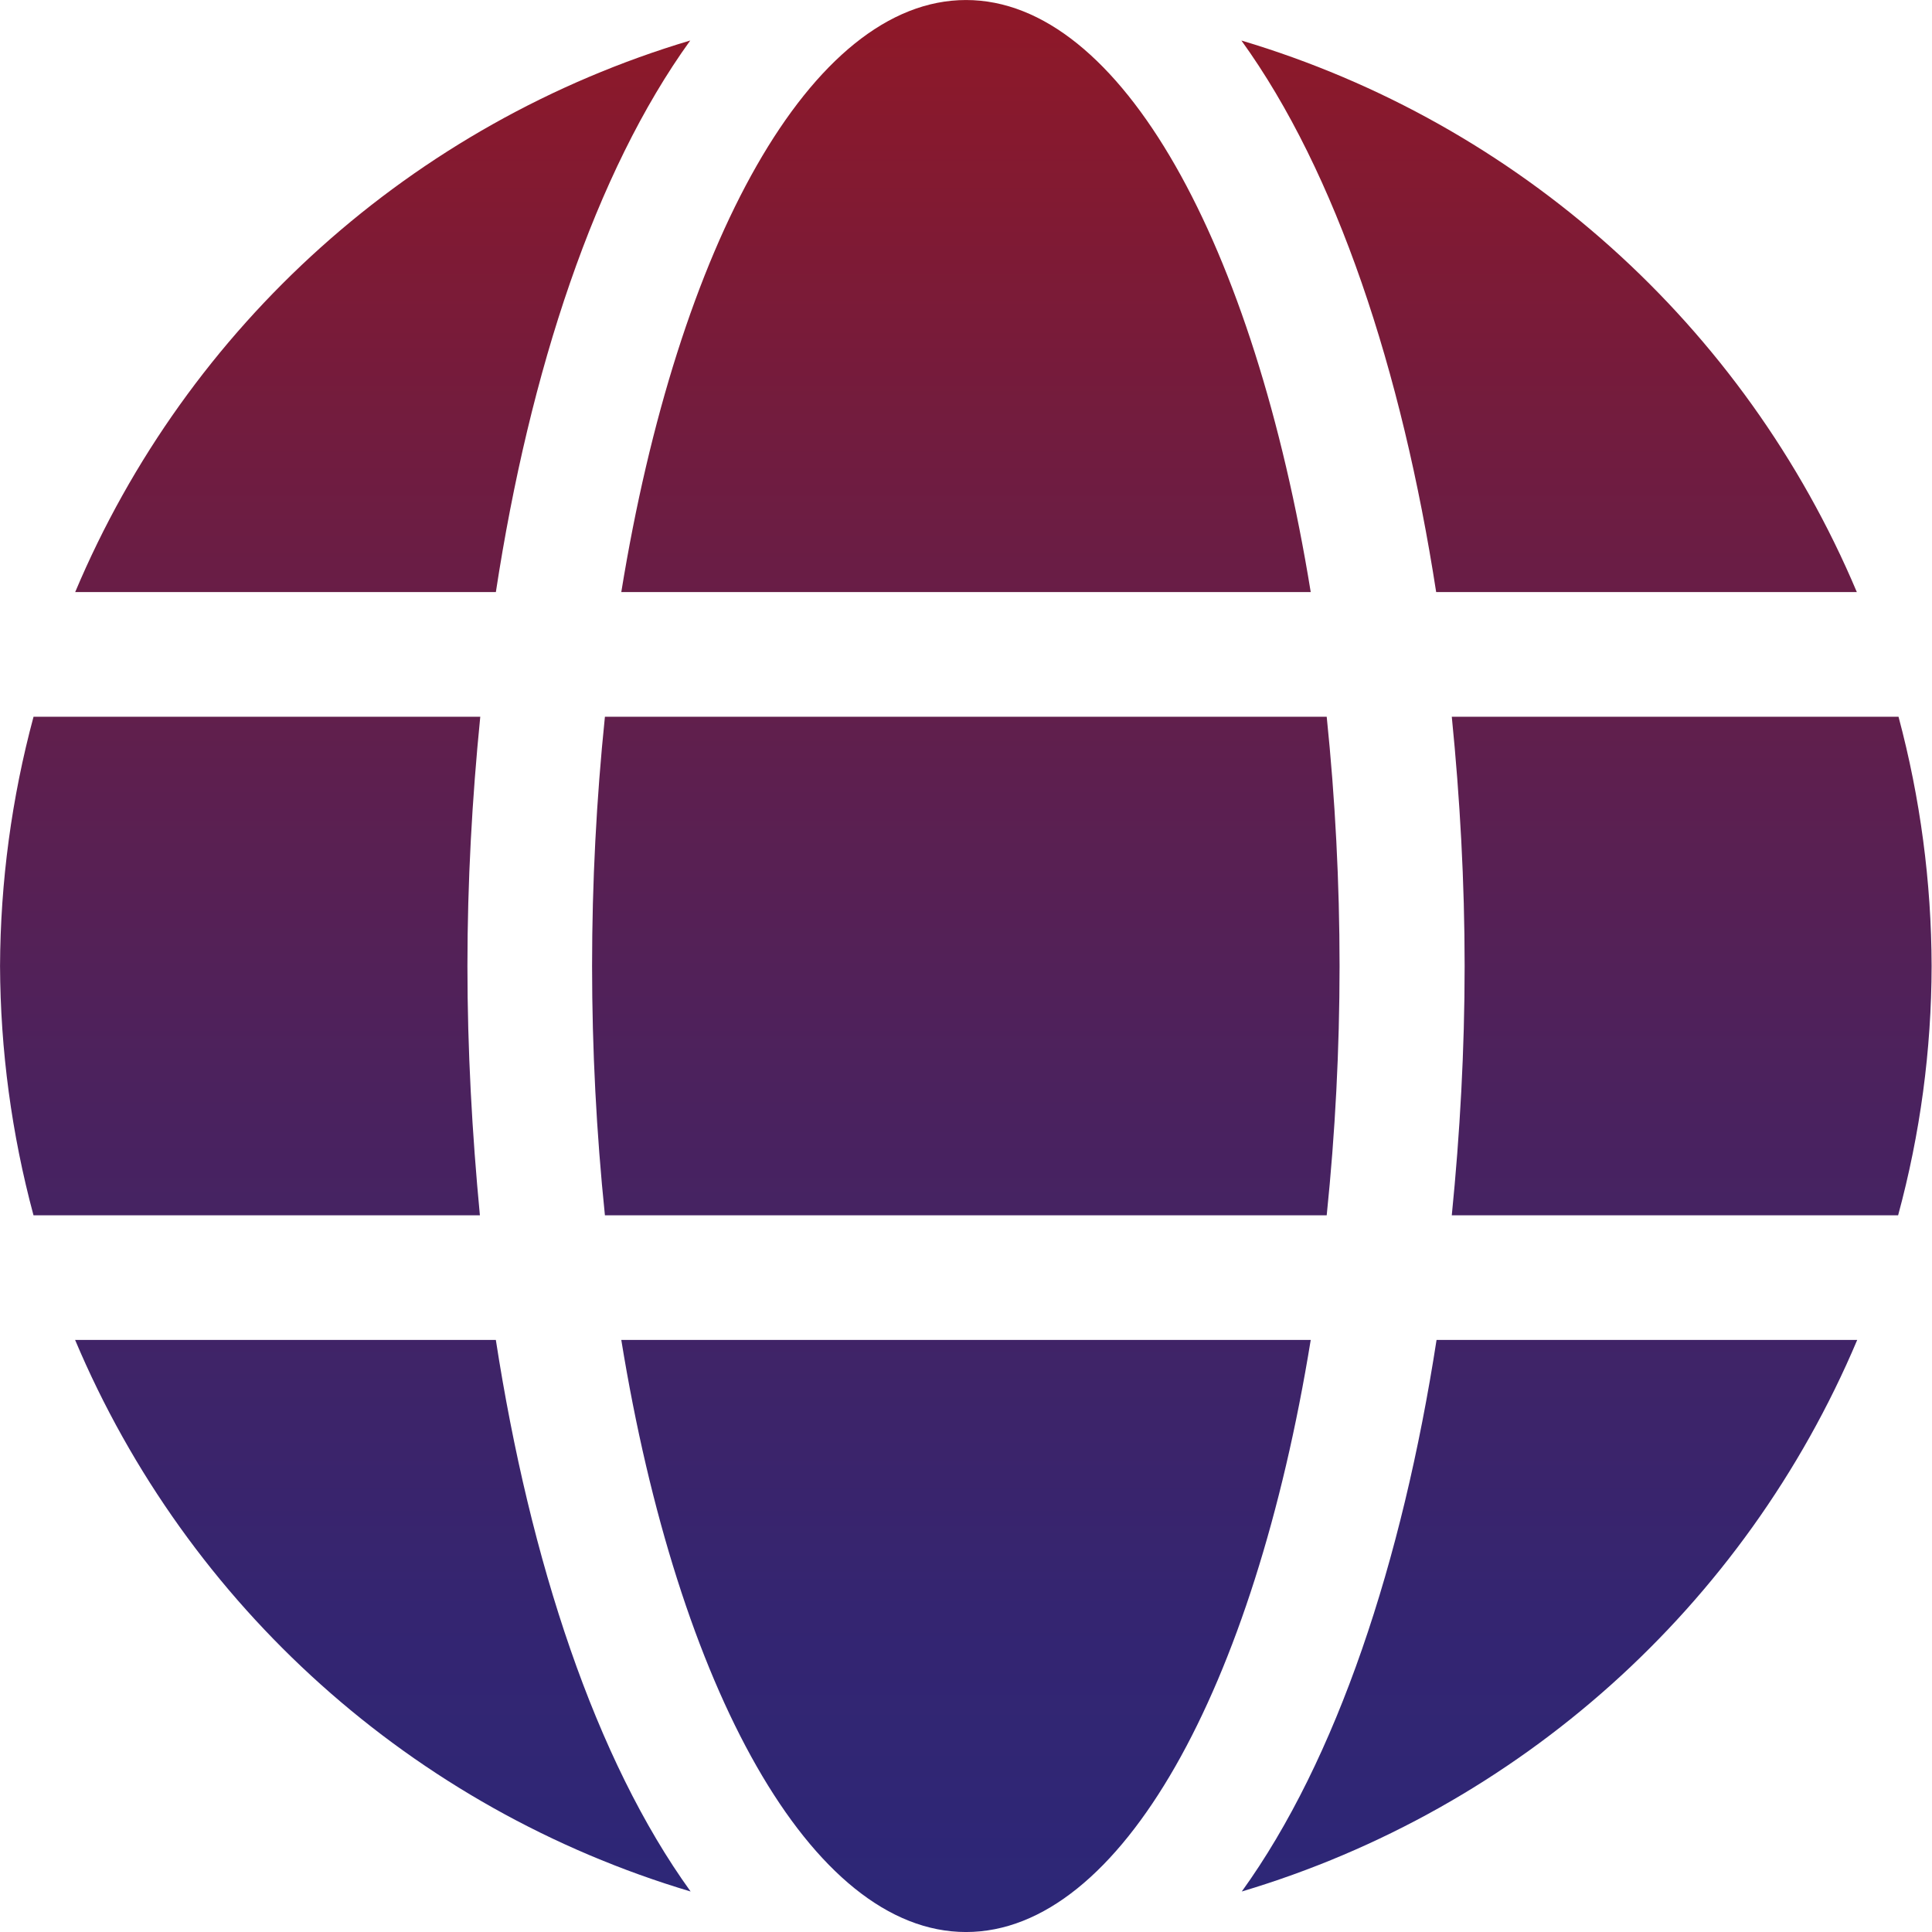
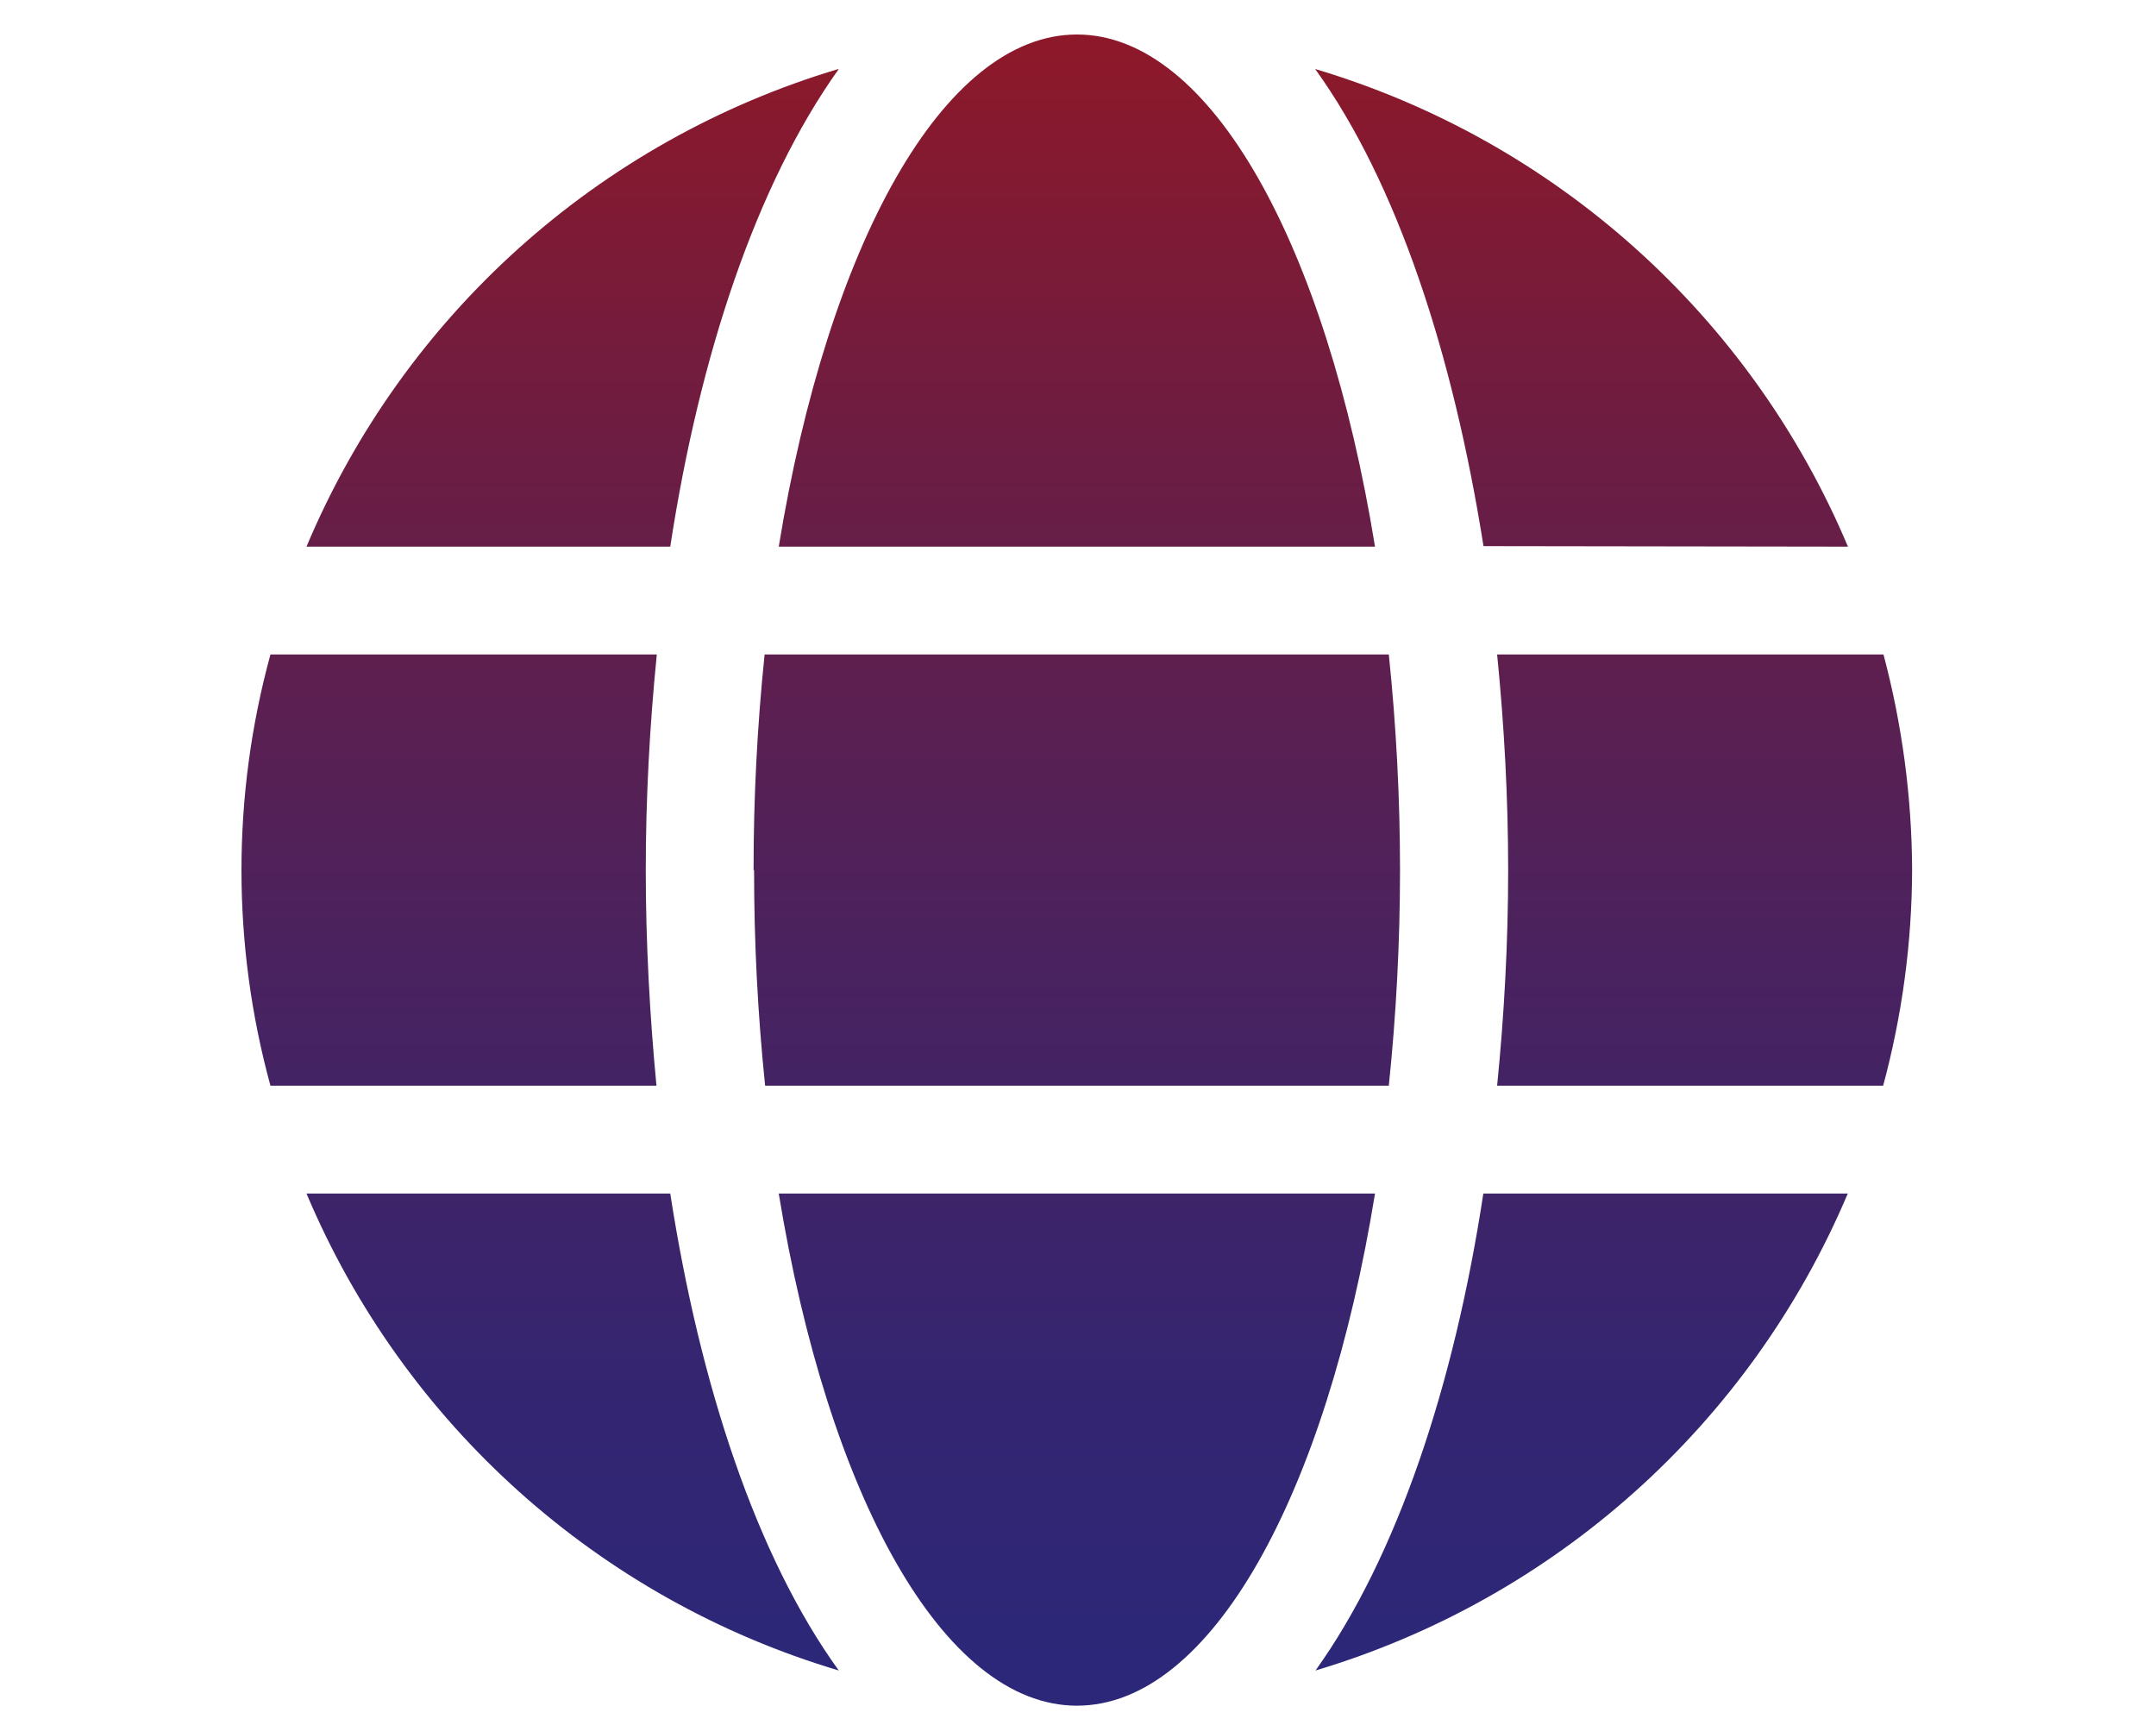
- <svg xmlns="http://www.w3.org/2000/svg" width="96.856" height="96.875" viewBox="0 0 96.856 96.875">
+ <svg xmlns="http://www.w3.org/2000/svg" id="Capa_1" data-name="Capa 1" viewBox="0 0 125 100">
  <defs>
-     <style>.a{fill:url(#a);}</style>
-     <linearGradient id="a" x1="0.5" x2="0.5" y2="1" gradientUnits="objectBoundingBox">
+     <style>.cls-1{fill:url(#Degradado_sin_nombre);}</style>
+     <linearGradient id="Degradado_sin_nombre" x1="-184.42" y1="298.93" x2="-184.42" y2="297.93" gradientTransform="matrix(96.85, 0, 0, -96.88, 17924.7, 28960.38)" gradientUnits="userSpaceOnUse">
      <stop offset="0" stop-color="#901827" />
-       <stop offset="0.231" stop-color="#711c3f" />
-       <stop offset="0.564" stop-color="#4b225e" />
-       <stop offset="0.832" stop-color="#342571" />
+       <stop offset="0.23" stop-color="#711c3f" />
+       <stop offset="0.56" stop-color="#4b225e" />
+       <stop offset="0.83" stop-color="#342571" />
      <stop offset="1" stop-color="#2c2778" />
    </linearGradient>
  </defs>
-   <path class="a" d="M17.285-56.25C14.453-73.691,7.773-85.937,0-85.937S-14.453-73.691-17.285-56.25ZM-18.75-37.5A122.442,122.442,0,0,0-18.106-25H18.086a122.386,122.386,0,0,0,.645-12.5A122.386,122.386,0,0,0,18.086-50H-18.106A122.442,122.442,0,0,0-18.75-37.5ZM44.668-56.25A48.539,48.539,0,0,0,13.809-83.906c4.766,6.6,8.047,16.543,9.766,27.656Zm-58.5-27.656A48.506,48.506,0,0,0-44.668-56.25h21.094C-21.875-67.363-18.594-77.3-13.828-83.906ZM46.758-50h-22.4c.41,4.1.644,8.3.644,12.5s-.234,8.4-.644,12.5H46.738a48.02,48.02,0,0,0,1.68-12.5A48.863,48.863,0,0,0,46.758-50ZM-25-37.5c0-4.2.234-8.4.644-12.5h-22.4a48.87,48.87,0,0,0-1.68,12.5A48.87,48.87,0,0,0-46.758-25h22.383C-24.766-29.1-25-33.3-25-37.5Zm7.715,18.75C-14.453-1.309-7.773,10.938,0,10.938S14.453-1.309,17.285-18.75ZM13.828,8.906A48.585,48.585,0,0,0,44.687-18.75H23.594C21.875-7.637,18.594,2.3,13.828,8.906Zm-58.5-27.656A48.539,48.539,0,0,0-13.809,8.906c-4.766-6.6-8.047-16.543-9.766-27.656Z" transform="translate(48.438 85.938)" />
+   <path class="cls-1" d="M79.72,31.69C76.89,14.25,70.21,2,62.44,2S48,14.25,45.15,31.69Zm-36,18.75a121.39,121.39,0,0,0,.64,12.5H80.52a121.4,121.4,0,0,0,.65-12.5,121.26,121.26,0,0,0-.65-12.5H44.33A121.25,121.25,0,0,0,43.69,50.44Zm63.42-18.75A48.57,48.57,0,0,0,76.25,4c4.76,6.6,8,16.55,9.76,27.66ZM48.61,4A48.51,48.51,0,0,0,17.77,31.69H38.86c1.7-11.11,5-21,9.75-27.66ZM109.2,37.94H86.8c.41,4.1.64,8.3.64,12.5s-.23,8.4-.64,12.5h22.38a48.46,48.46,0,0,0,1.68-12.5A49.32,49.32,0,0,0,109.2,37.94ZM37.44,50.44c0-4.2.23-8.4.64-12.5H15.68a47.34,47.34,0,0,0,0,25H38.06C37.67,58.84,37.44,54.64,37.44,50.44Zm7.71,18.75C48,86.63,54.66,98.88,62.44,98.88S76.89,86.63,79.72,69.19ZM76.27,96.84a48.6,48.6,0,0,0,30.86-27.65H86C84.31,80.3,81,90.24,76.27,96.84ZM17.77,69.19A48.5,48.5,0,0,0,48.63,96.84c-4.77-6.6-8.05-16.54-9.77-27.65Z" />
</svg>
